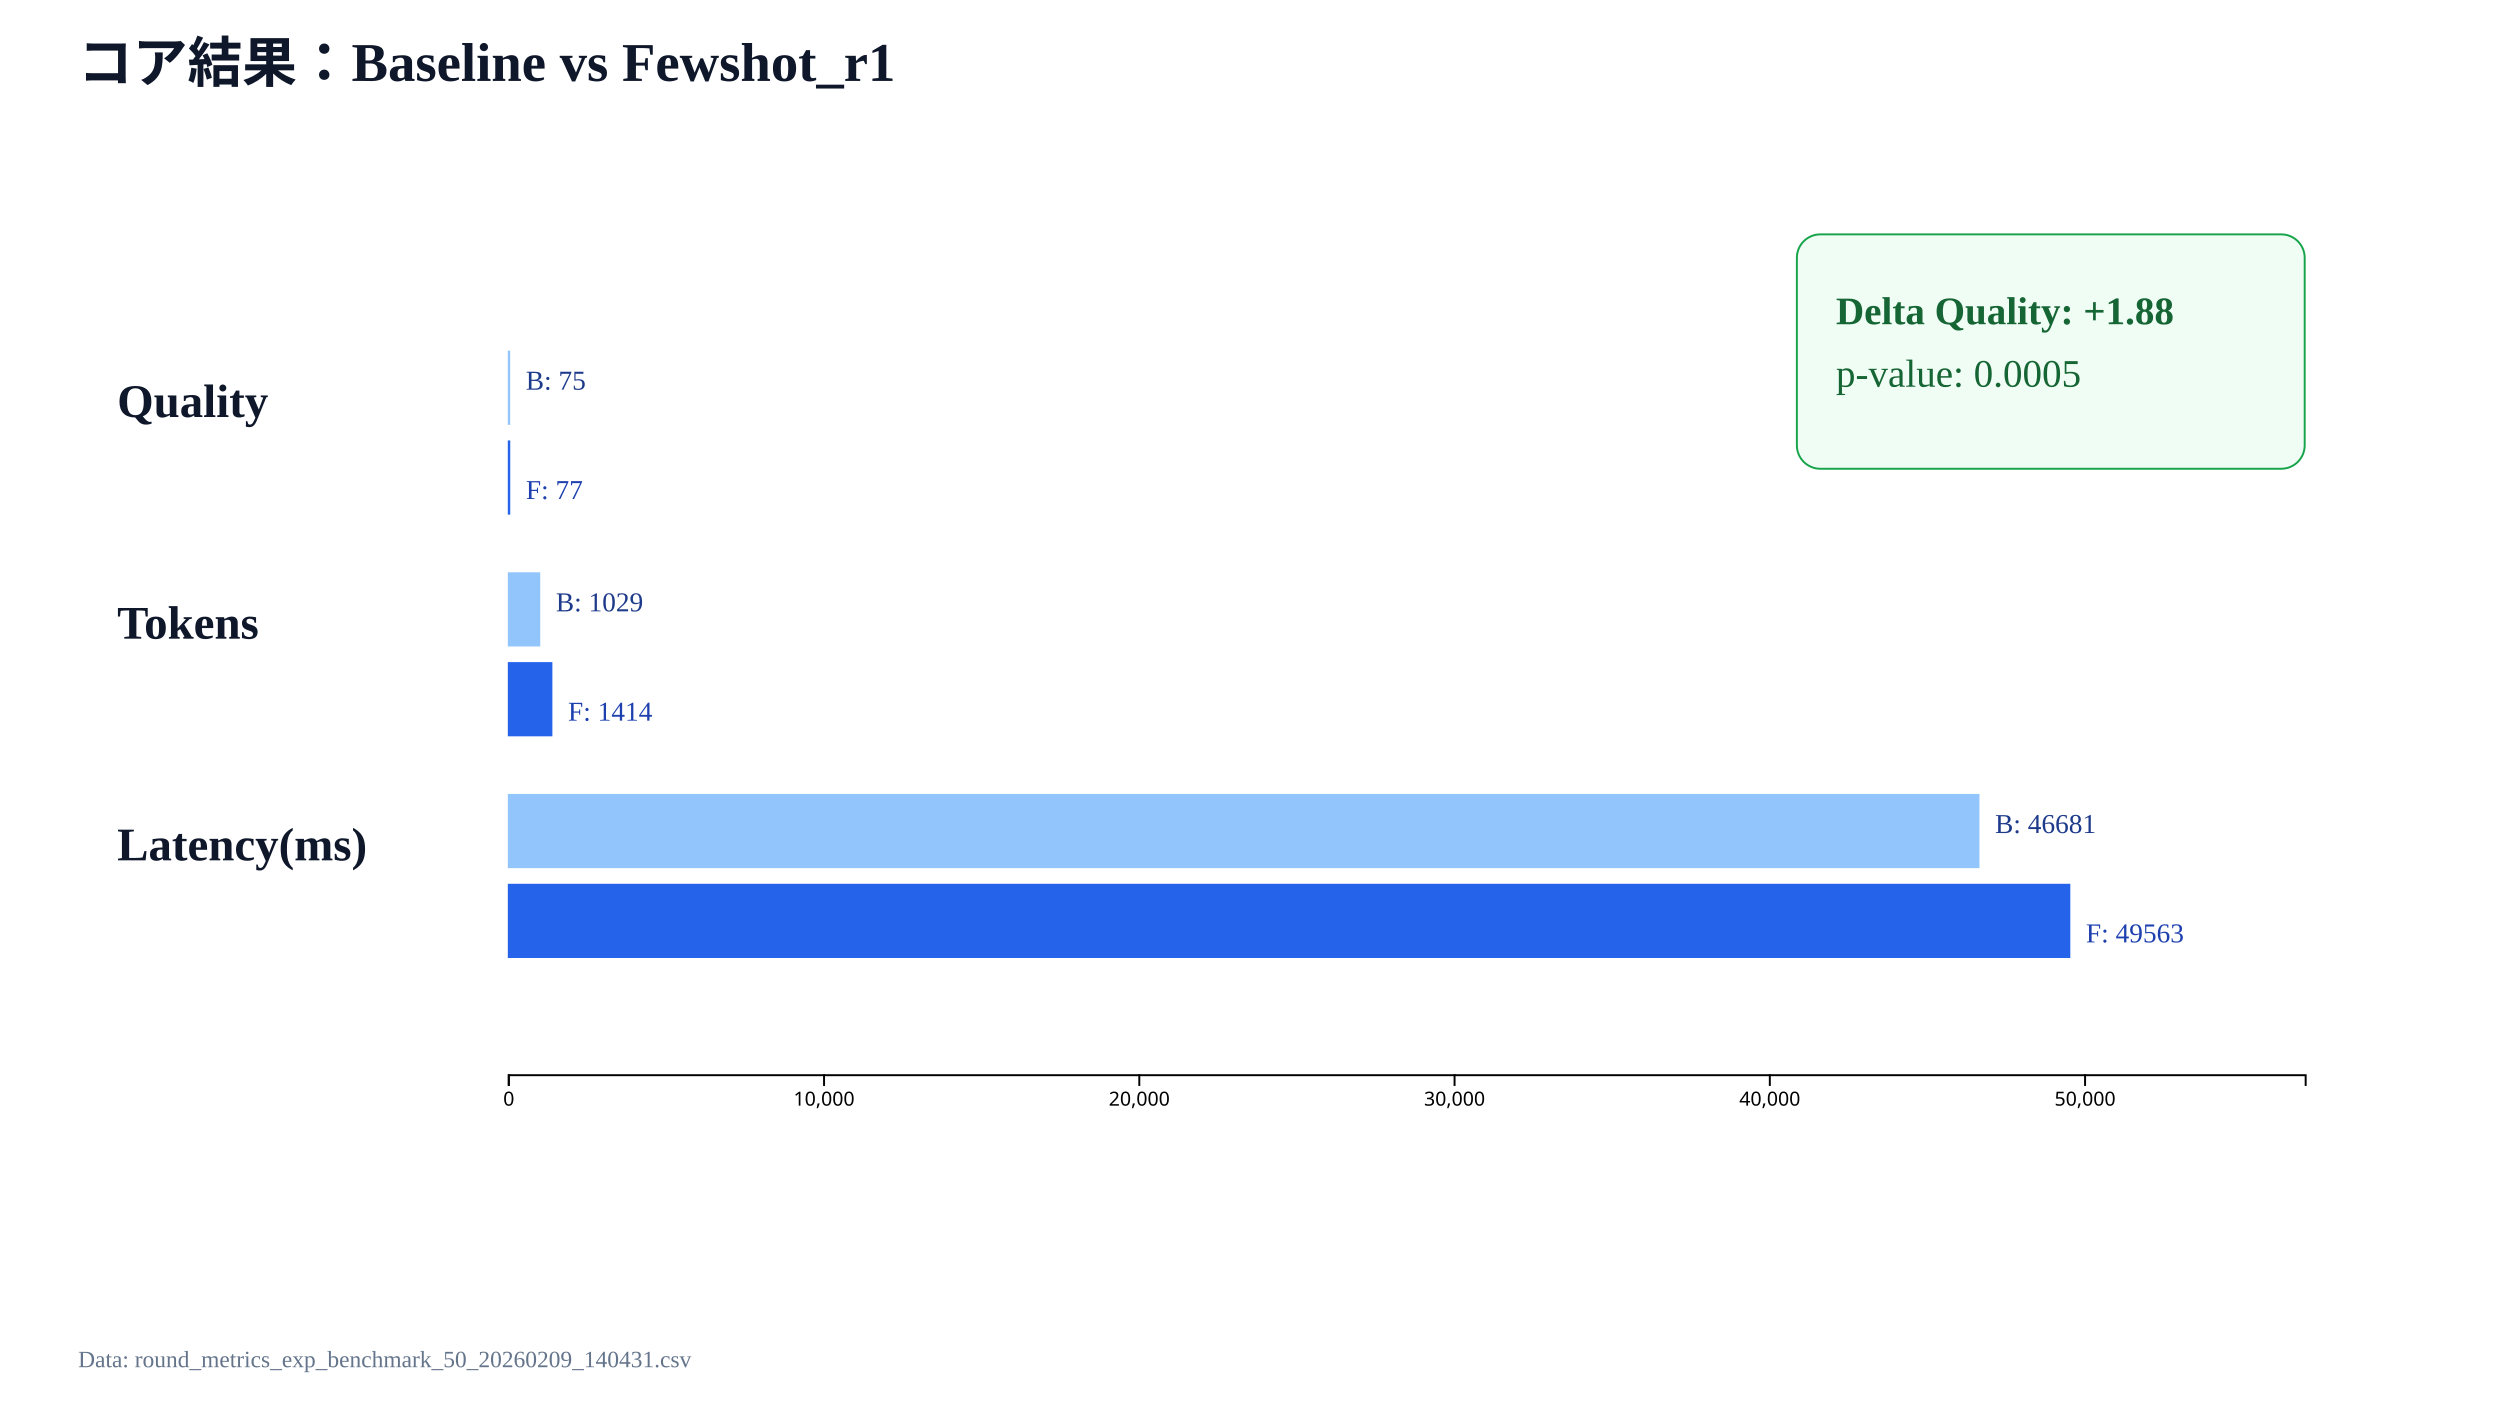
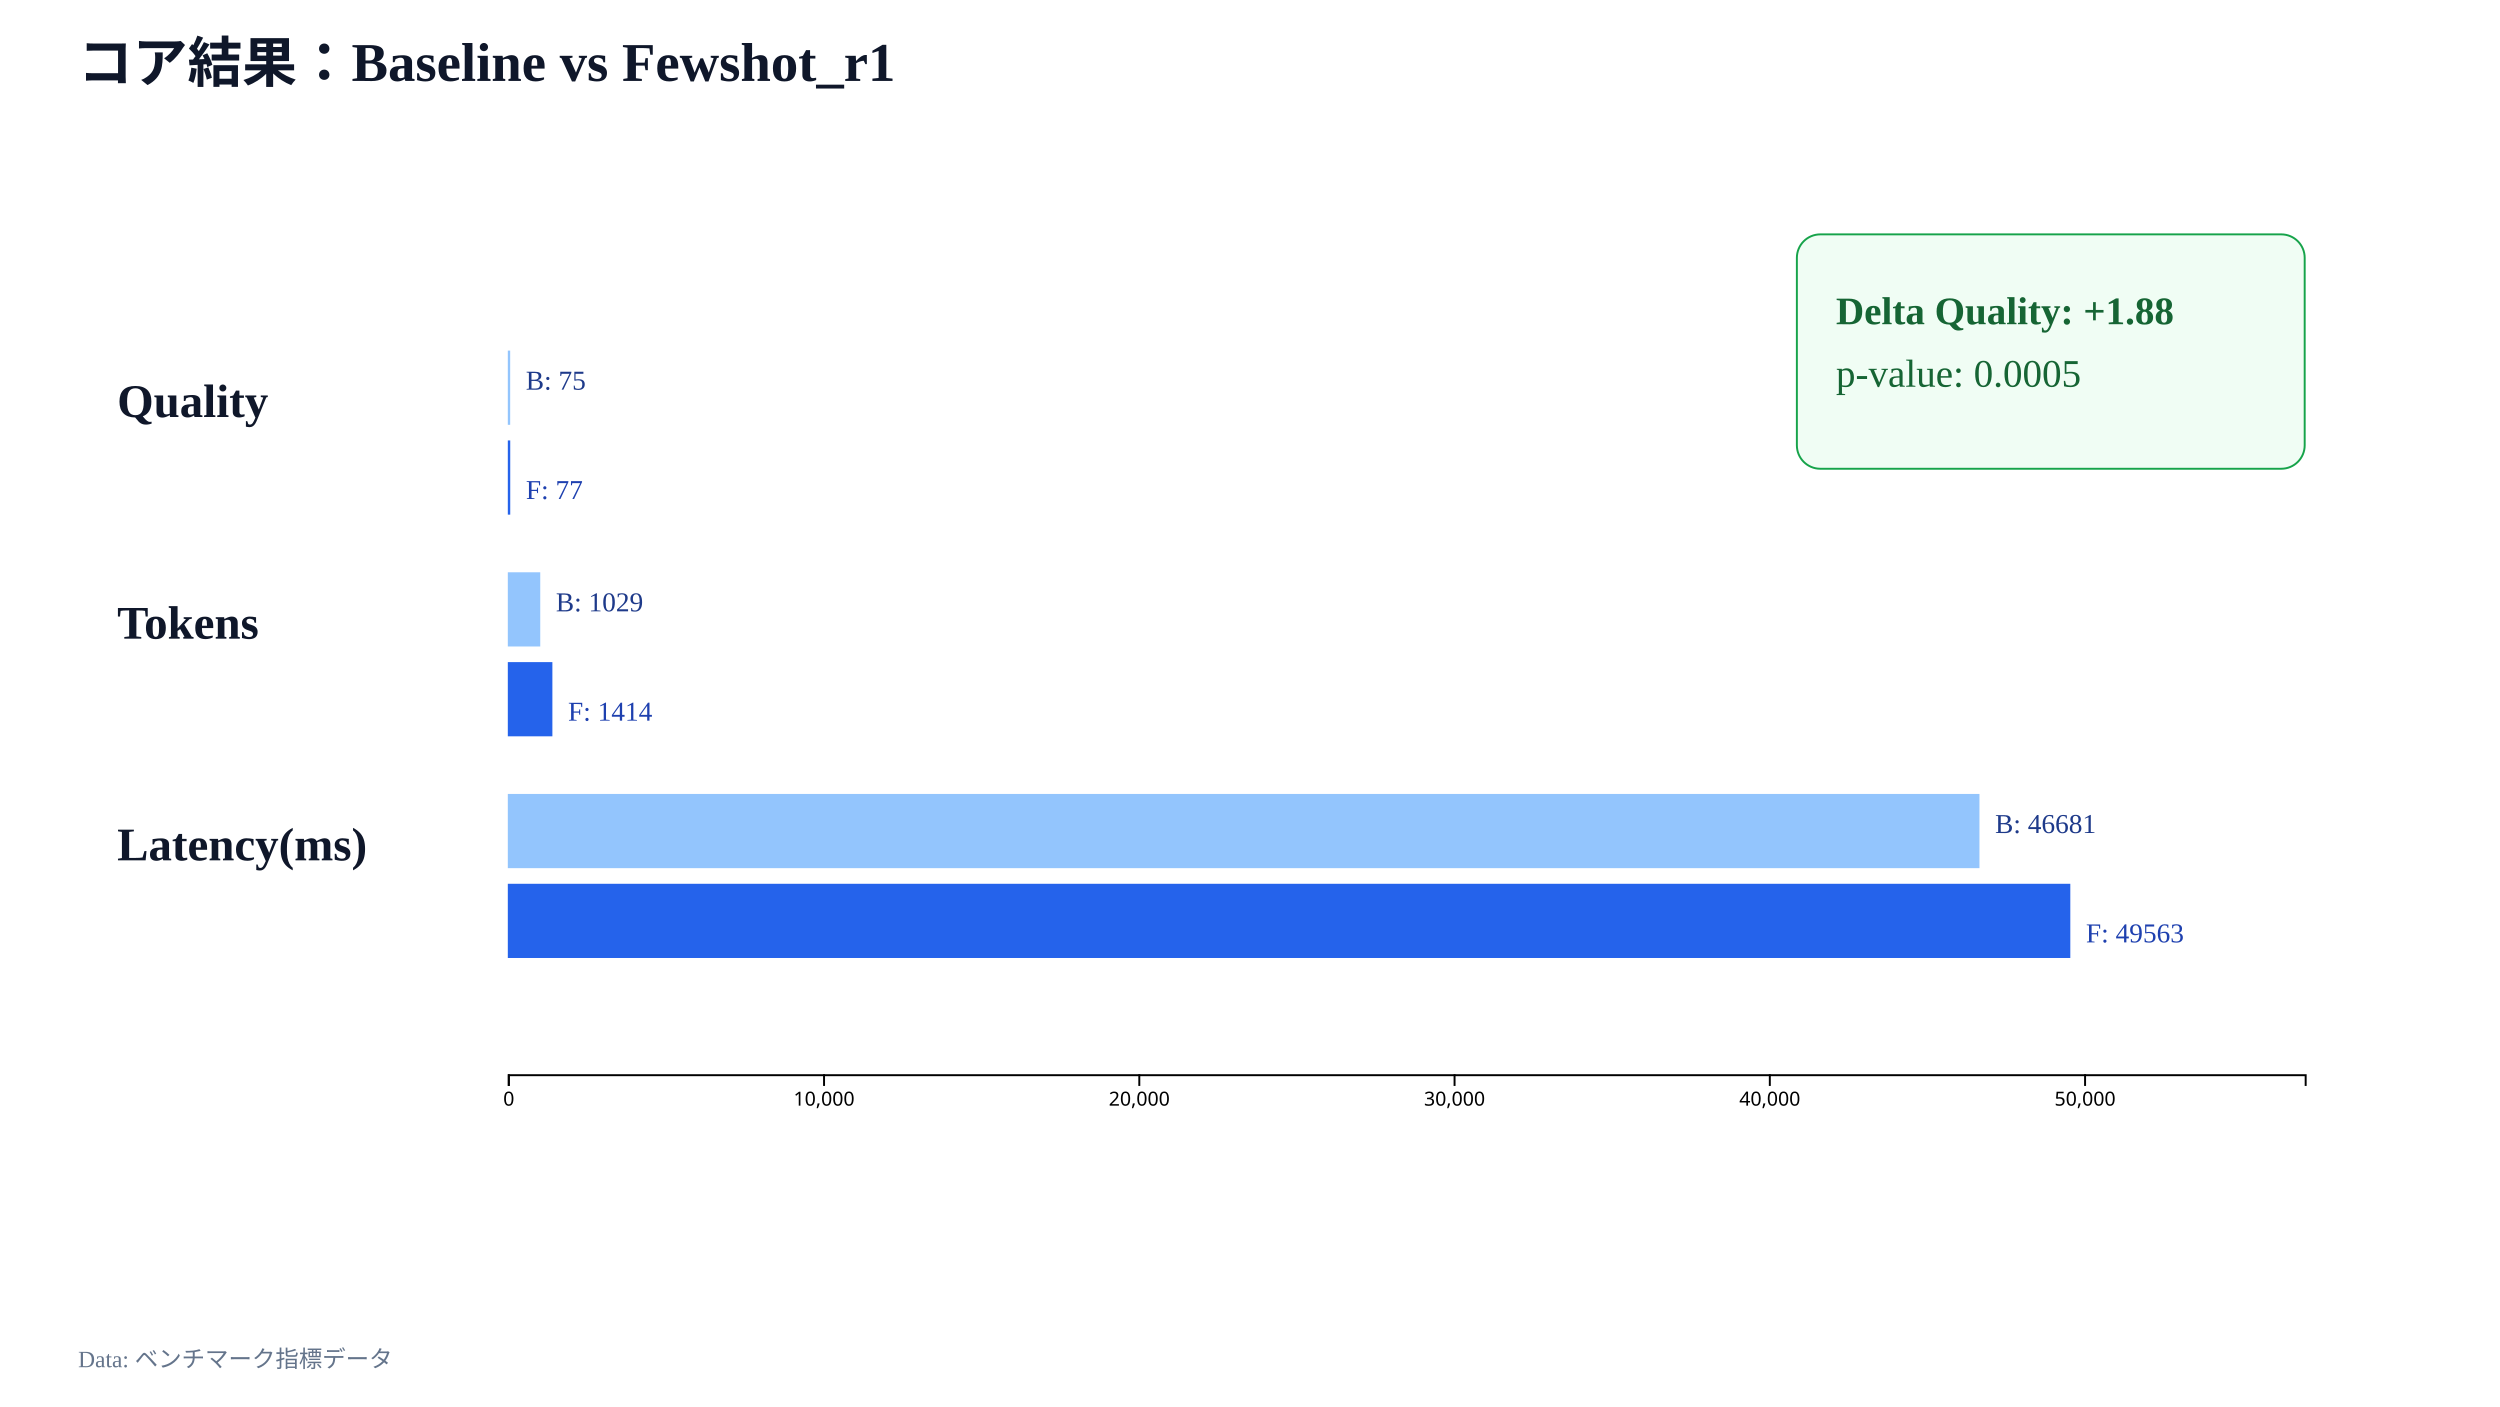
<svg xmlns="http://www.w3.org/2000/svg" width="1280" height="720" style="background: rgb(255, 255, 255);">
  <text x="40" y="42" font-size="28" font-weight="700" fill="#0f172a">コア結果：Baseline vs Fewshot_r1</text>
  <g transform="translate(0,550)" fill="none" font-size="10" font-family="sans-serif" text-anchor="middle">
    <path class="domain" stroke="currentColor" d="M260.5,6V0.5H1180.5V6" />
    <g class="tick" opacity="1" transform="translate(260.5,0)">
      <line stroke="currentColor" y2="6" />
      <text fill="currentColor" y="9" dy="0.71em">0</text>
    </g>
    <g class="tick" opacity="1" transform="translate(421.9114,0)">
      <line stroke="currentColor" y2="6" />
      <text fill="currentColor" y="9" dy="0.71em">10,000</text>
    </g>
    <g class="tick" opacity="1" transform="translate(583.3229,0)">
      <line stroke="currentColor" y2="6" />
      <text fill="currentColor" y="9" dy="0.71em">20,000</text>
    </g>
    <g class="tick" opacity="1" transform="translate(744.7343,0)">
      <line stroke="currentColor" y2="6" />
      <text fill="currentColor" y="9" dy="0.71em">30,000</text>
    </g>
    <g class="tick" opacity="1" transform="translate(906.1458,0)">
      <line stroke="currentColor" y2="6" />
      <text fill="currentColor" y="9" dy="0.71em">40,000</text>
    </g>
    <g class="tick" opacity="1" transform="translate(1067.557,0)">
      <line stroke="currentColor" y2="6" />
      <text fill="currentColor" y="9" dy="0.71em">50,000</text>
    </g>
  </g>
  <text x="60" y="213.509" font-size="24" font-weight="700" fill="#0f172a">Quality</text>
  <rect x="260" y="179.509" width="1.211" height="37.994" fill="#93c5fd" />
  <rect x="260" y="225.503" width="1.241" height="37.994" fill="#2563eb" />
  <text x="269.211" y="199.509" font-size="14" fill="#1e3a8a">B: 75</text>
  <text x="269.241" y="255.497" font-size="14" fill="#1e40af">F: 77</text>
  <text x="60" y="327.006" font-size="24" font-weight="700" fill="#0f172a">Tokens</text>
  <rect x="260" y="293.006" width="16.606" height="37.994" fill="#93c5fd" />
  <rect x="260" y="339" width="22.819" height="37.994" fill="#2563eb" />
  <text x="284.606" y="313.006" font-size="14" fill="#1e3a8a">B: 1029</text>
  <text x="290.819" y="368.994" font-size="14" fill="#1e40af">F: 1414</text>
  <text x="60" y="440.503" font-size="24" font-weight="700" fill="#0f172a">Latency(ms)</text>
  <rect x="260" y="406.503" width="753.482" height="37.994" fill="#93c5fd" />
  <rect x="260" y="452.497" width="800" height="37.994" fill="#2563eb" />
  <text x="1021.482" y="426.503" font-size="14" fill="#1e3a8a">B: 46681</text>
  <text x="1068" y="482.491" font-size="14" fill="#1e40af">F: 49563</text>
  <rect x="920" y="120" width="260" height="120" rx="12" fill="#f0fdf4" stroke="#16a34a" />
  <text x="940" y="166" font-size="20" font-weight="700" fill="#166534">Delta Quality: +1.88</text>
  <text x="940" y="198" font-size="20" fill="#166534">p-value: 0.0005</text>
-   <text x="40" y="700" font-size="12" fill="#64748b">Data: round_metrics_exp_benchmark_50_20260209_140431.csv</text>
+   <text x="40" y="700" font-size="12" fill="#64748b">Data: ベンチマーク指標データ</text>
</svg>
